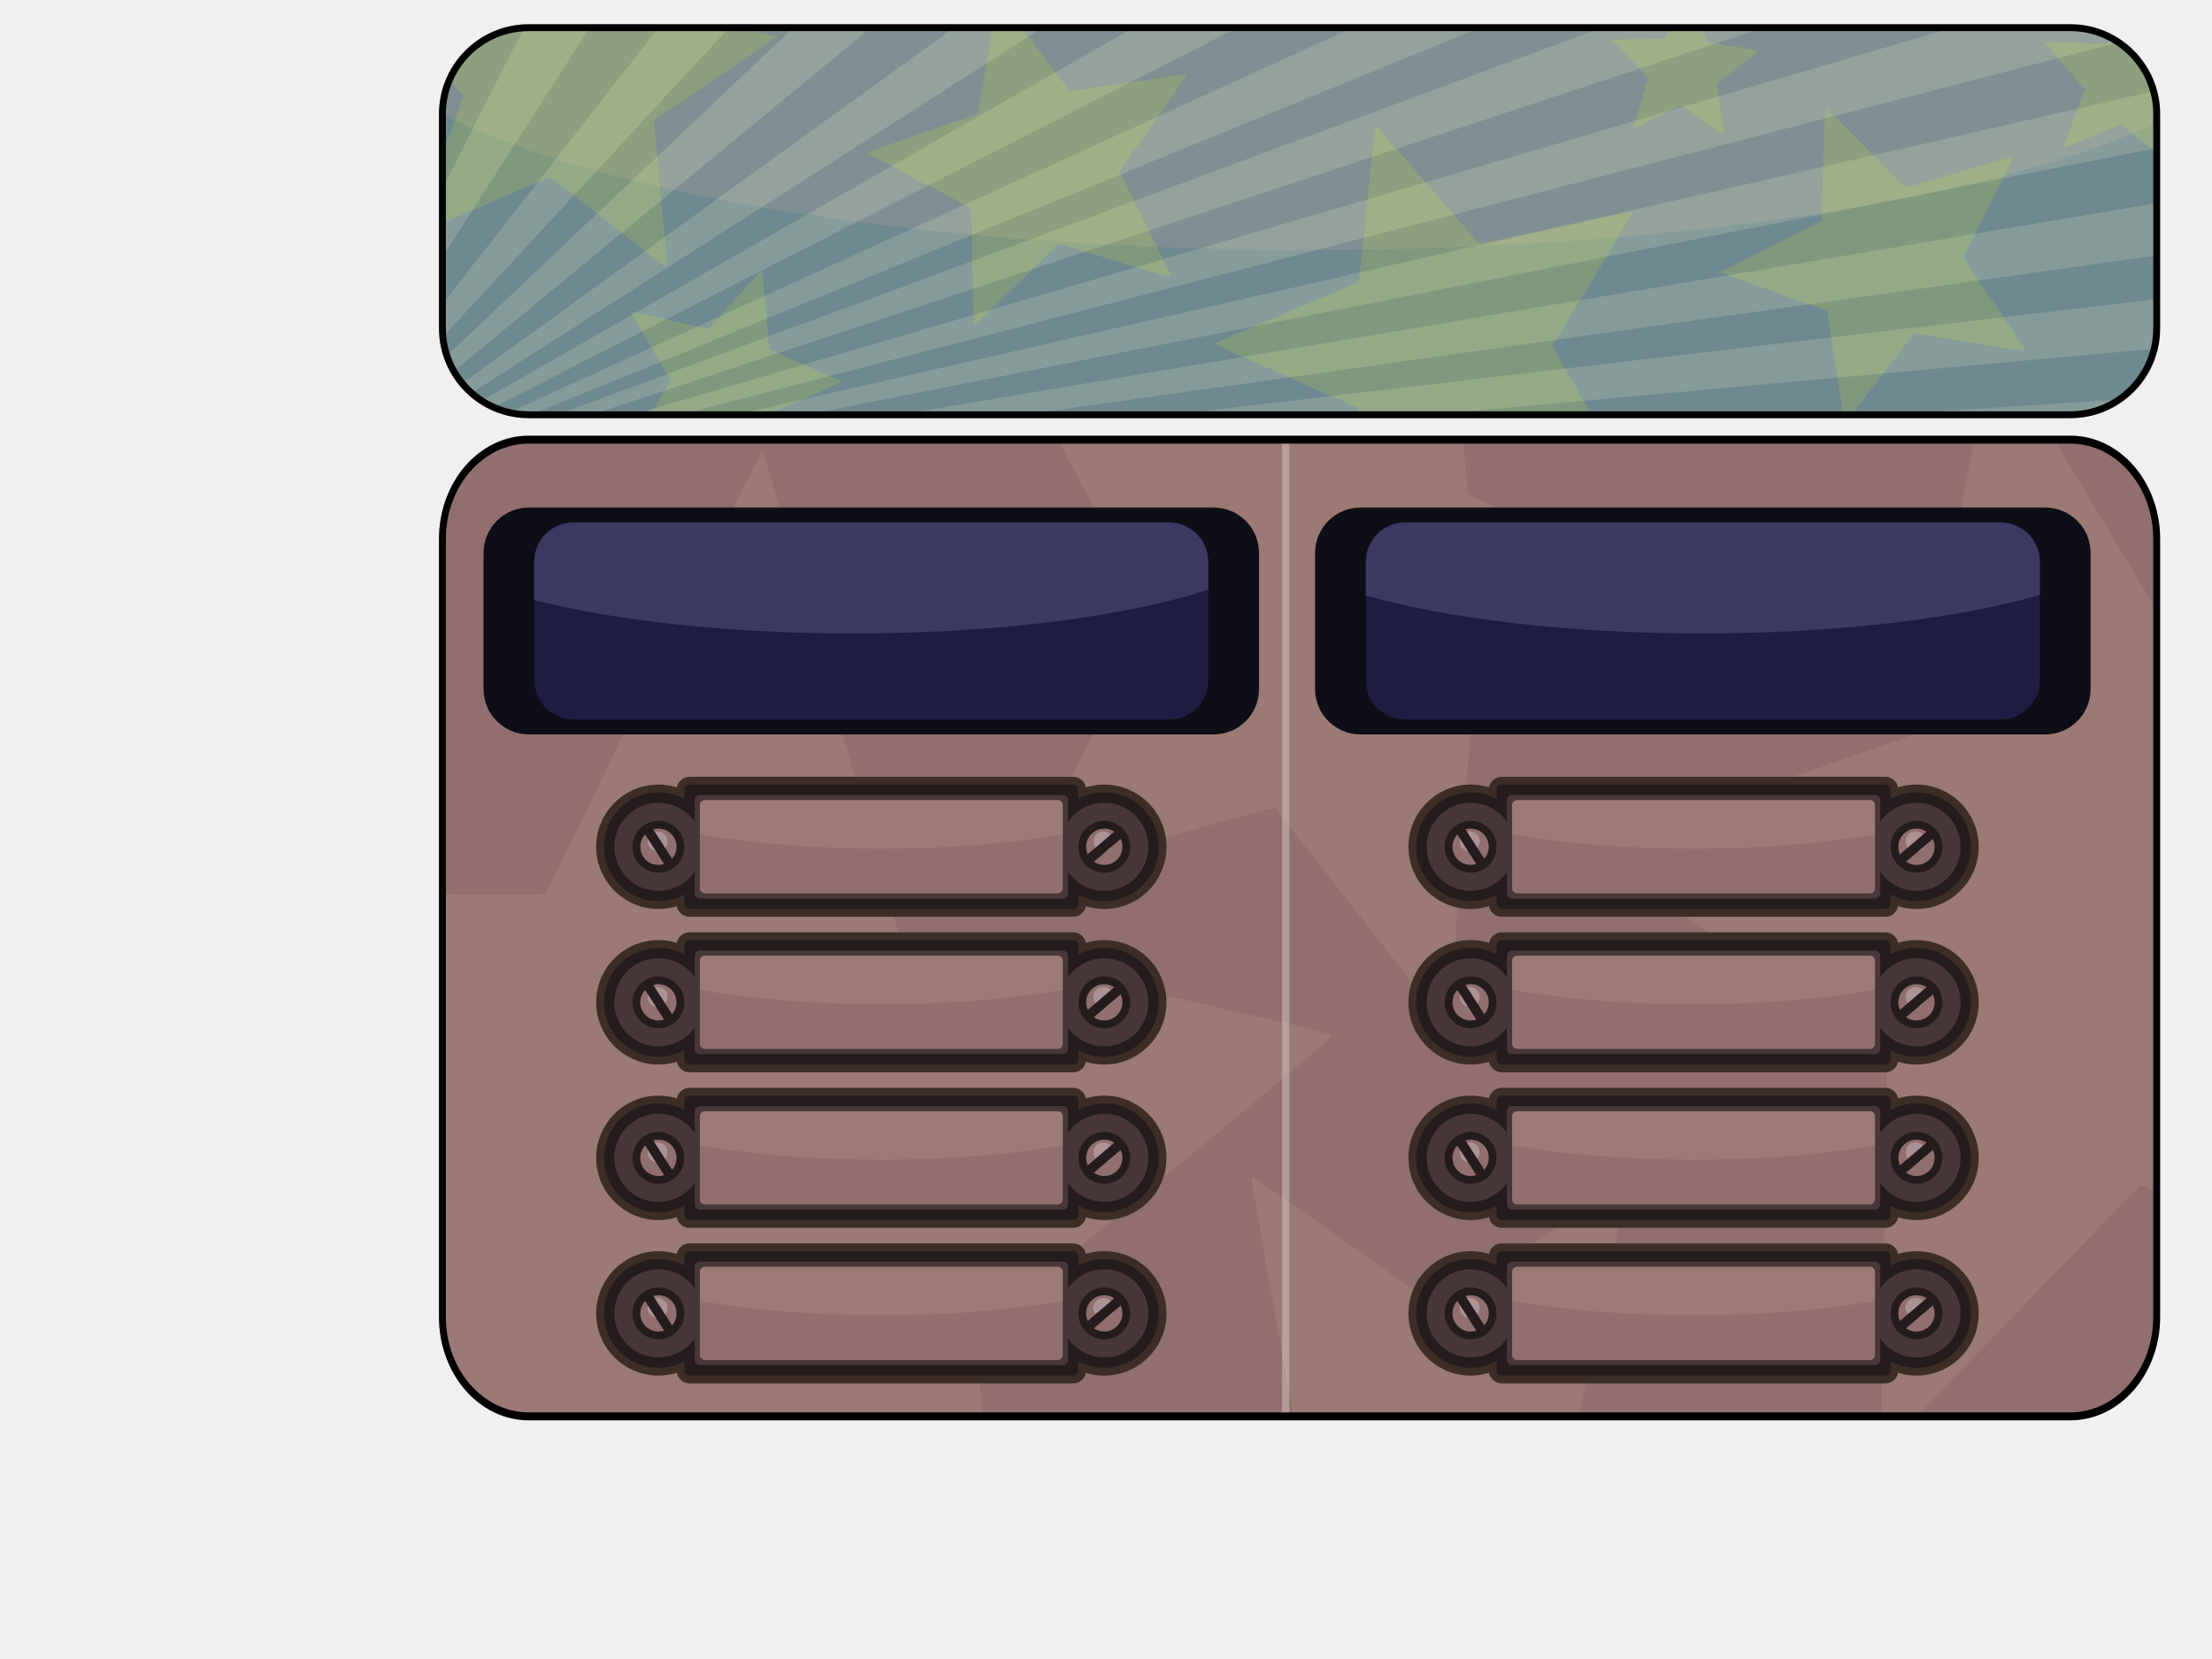
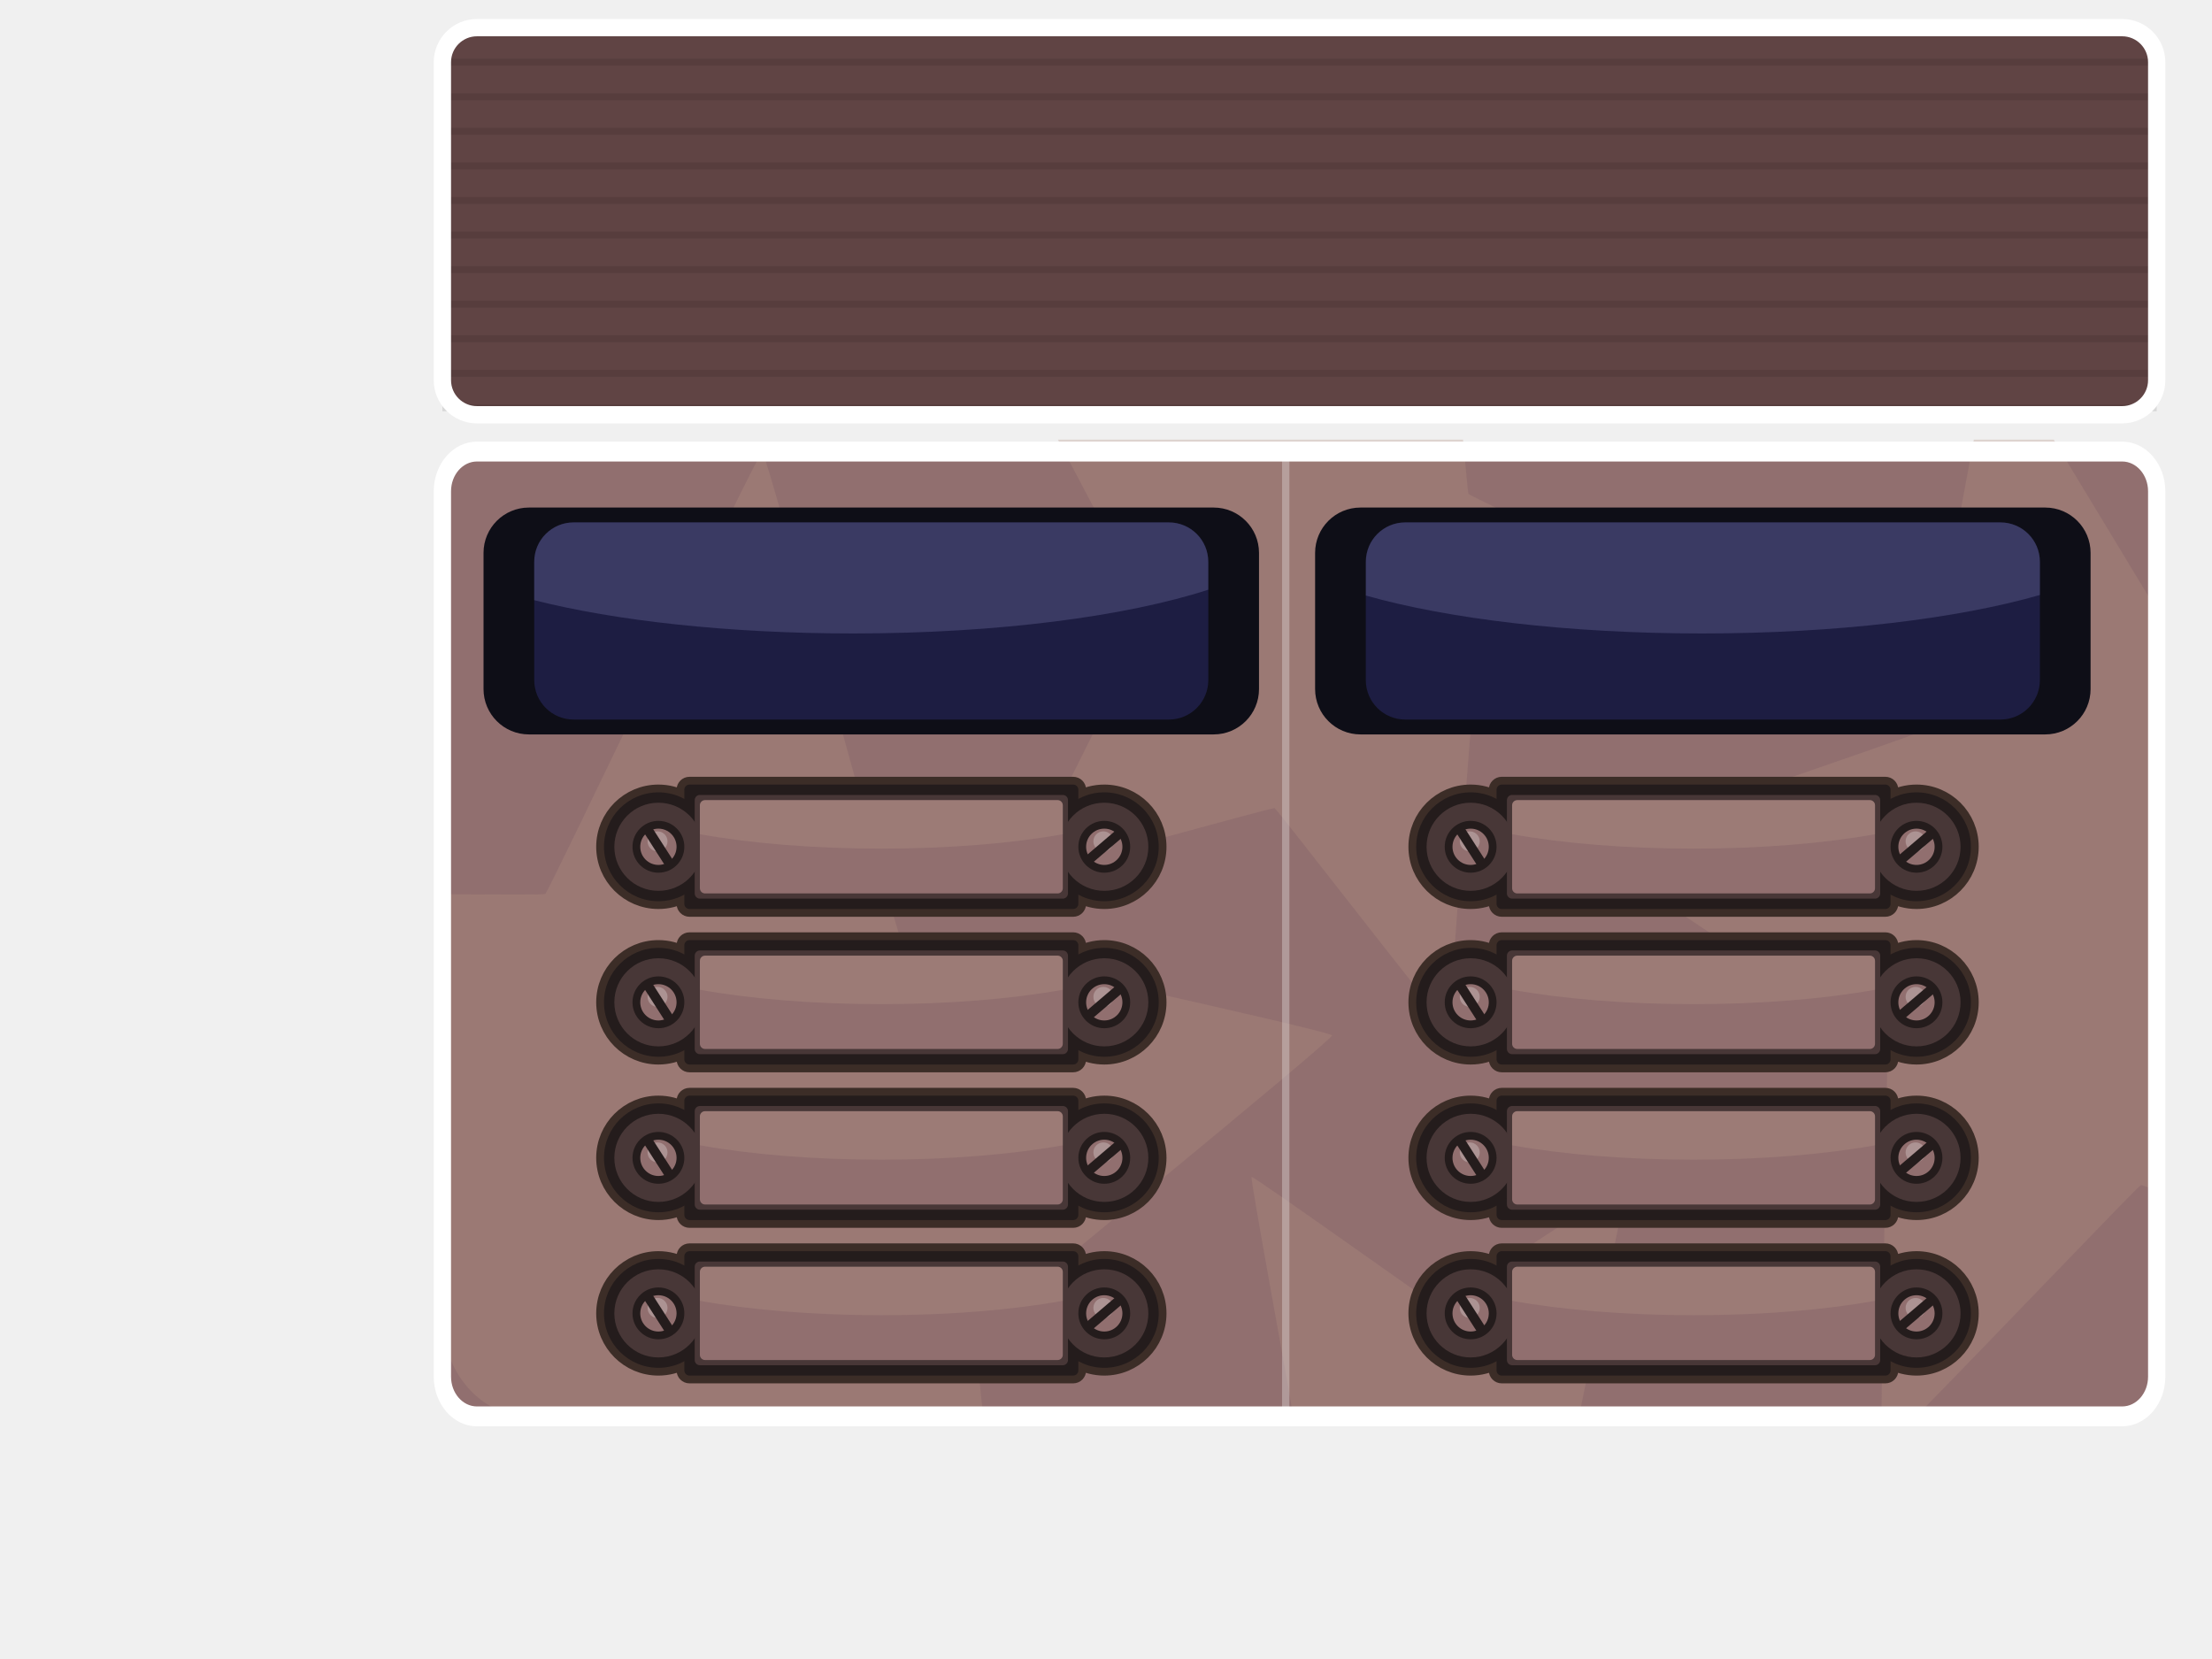
<svg xmlns="http://www.w3.org/2000/svg" xmlns:xlink="http://www.w3.org/1999/xlink" version="1.0" width="100%" height="100%" viewBox="0 0 640 480" id="groups">
  <defs id="defs2385">
    <style type="text/css">
    svg#groups .disable            { display:none; }
    svg#groups text                { font-size:16px;text-anchor:middle;fill:#241c1c;font-weight:bold; fill:white; cursor:move; dominant-baseline: middle; }
    svg#groups #board text         { font-size:20px; dominant-baseline: middle;  }
    svg#groups.big #board text     { font-size:30px;  }
    svg#groups.big text            { font-size:30px; }
    svg#groups #pieces .result     { fill:white; fill-opacity:0; cursor:move; }
    svg#groups #pieces .wrong .result { fill:red; fill-opacity:0.5;}
    svg#groups #pieces .good .result  { fill:#0F0; fill-opacity:0.5;}
+ 	svg#groups #pieces .shadow		{ fill:black; fill-opacity:0.5; display:none; }
+ 	svg#groups #pieces .drag .shadow	{ display:inline; }
 </style>
  </defs>
  <g class="disable">
    <g id="template">
      <g transform="scale(0.75,0.75)">
        <rect width="152" height="48" ry="2" x="-76" y="-24" id="r5531" style="fill:#241c1c;fill-opacity:1;fill-rule:nonzero;stroke:none;marker:none;visibility:visible;display:inline;overflow:visible;enable-background:accumulate" />
        <path d="M 107,0 A 21,21 0 1 1 65,2.57e-15 A 21,21 0 1 1 107,-5.14e-15 z" id="p6313" style="fill:#241c1c;fill-opacity:1;fill-rule:nonzero;stroke:none;marker:none;visibility:visible;display:inline;overflow:visible;enable-background:accumulate" />
        <path d="M 103,0 A 17,17 0 1 1 69,2.08e-15 A 17,17 0 1 1 103,-4.16e-15 z" id="p6317" style="fill:#483737;fill-opacity:1;fill-rule:nonzero;stroke:none;marker:none;visibility:visible;display:inline;overflow:visible;enable-background:accumulate" />
        <path d="M 96,0 A 10,10 0 1 1 76,1.22e-15 A 10,10 0 1 1 96,-2.44e-15 z" id="p6323" style="fill:#241c1c;fill-opacity:1;fill-rule:nonzero;stroke:none;marker:none;visibility:visible;display:inline;overflow:visible;enable-background:accumulate" />
        <path d="M 93,0 A 7,7 0 1 1 79,8.57e-16 A 7,7 0 1 1 93,-1.71e-15 z" id="p6321" style="fill:#916f6f;fill-opacity:1;fill-rule:nonzero;stroke:none;marker:none;visibility:visible;display:inline;overflow:visible;enable-background:accumulate" />
        <path d="M 93,0 A 7,7 0 1 1 79,8.57e-16 A 7,7 0 1 1 93,-1.71e-15 z" transform="matrix(0.55,0,0,0.55,38.35,-2.10)" id="p6327" style="fill:#ac9393;fill-opacity:1;fill-rule:nonzero;stroke:none;marker:none;visibility:visible;display:inline;overflow:visible;enable-background:accumulate" />
        <path d="M 80.27,4.78 L 91.78,-5.03" id="p6325" style="fill:none;fill-rule:evenodd;stroke:#241c1c;stroke-width:3.70;stroke-linecap:butt;stroke-linejoin:miter;stroke-miterlimit:4;stroke-dasharray:none;stroke-opacity:1" />
        <path d="M 107,0 A 21,21 0 1 1 65,2.57e-15 A 21,21 0 1 1 107,-5.14e-15 z" transform="translate(-172,0)" id="p6341" style="fill:#241c1c;fill-opacity:1;fill-rule:nonzero;stroke:none;marker:none;visibility:visible;display:inline;overflow:visible;enable-background:accumulate" />
        <path d="M 103,0 A 17,17 0 1 1 69,2.08e-15 A 17,17 0 1 1 103,-4.16e-15 z" transform="translate(-172,0)" id="p6343" style="fill:#483737;fill-opacity:1;fill-rule:nonzero;stroke:none;marker:none;visibility:visible;display:inline;overflow:visible;enable-background:accumulate" />
        <path d="M 96,0 A 10,10 0 1 1 76,1.22e-15 A 10,10 0 1 1 96,-2.44e-15 z" transform="translate(-172,0)" id="p6345" style="fill:#241c1c;fill-opacity:1;fill-rule:nonzero;stroke:none;marker:none;visibility:visible;display:inline;overflow:visible;enable-background:accumulate" />
        <path d="M 93,0 A 7,7 0 1 1 79,8.57e-16 A 7,7 0 1 1 93,-1.71e-15 z" transform="translate(-172,0)" id="p6347" style="fill:#916f6f;fill-opacity:1;fill-rule:nonzero;stroke:none;marker:none;visibility:visible;display:inline;overflow:visible;enable-background:accumulate" />
        <path d="M 93,0 A 7,7 0 1 1 79,8.57e-16 A 7,7 0 1 1 93,-1.71e-15 z" transform="matrix(0.55,0,0,0.55,-133.64,-2.10)" id="p6349" style="fill:#ac9393;fill-opacity:1;fill-rule:nonzero;stroke:none;marker:none;visibility:visible;display:inline;overflow:visible;enable-background:accumulate" />
        <path d="M -81.88,6.24 L -90.04,-6.49" id="p6351" style="fill:none;fill-rule:evenodd;stroke:#241c1c;stroke-width:3.70;stroke-linecap:butt;stroke-linejoin:miter;stroke-miterlimit:4;stroke-dasharray:none;stroke-opacity:1" />
        <rect width="144" height="40" ry="2" x="-72" y="-20" id="r6319" style="fill:#483737;fill-opacity:1;fill-rule:nonzero;stroke:none;marker:none;visibility:visible;display:inline;overflow:visible;enable-background:accumulate" />
        <rect width="140" height="36" ry="2" x="-70" y="-18" id="r6329" style="fill:#916f6f;fill-opacity:1;fill-rule:nonzero;stroke:none;marker:none;visibility:visible;display:inline;overflow:visible;enable-background:accumulate" />
        <path d="M -68,-18 C -69.10,-18 -70,-17.10 -70,-16 L -70,-4.84 C -50.59,-1.35 -26.33,0.71 0,0.71 C 26.33,0.71 50.59,-1.35 70,-4.84 L 70,-16 C 70,-17.10 69.10,-18 68,-18 L -68,-18 z" id="p7554" style="fill:#d0b59a;fill-opacity:0.18;fill-rule:nonzero;stroke:none;marker:none;visibility:visible;display:inline;overflow:visible;enable-background:accumulate" />
      </g>
    </g>
  </g>
  <g id="source">
-     <rect width="496" height="112" ry="25" x="128" y="8" id="r6852" style="opacity:1;fill:#6f8991;fill-opacity:1;fill-rule:nonzero;stroke:none;marker:none;visibility:visible;display:inline;overflow:visible;enable-background:accumulate" />
-     <path d="M 153,8 C 139.18,8 128.05,19.10 128,32.90 C 172.89,56.21 268.29,72.31 378.65,72.31 C 484.84,72.31 577.18,57.39 624,35.5 L 624,33 C 624,19.15 612.85,8 599,8 L 153,8 z" id="p6919" style="opacity:1;fill:#d0b59a;fill-opacity:0.18;fill-rule:nonzero;stroke:none;marker:none;visibility:visible;display:inline;overflow:visible;enable-background:accumulate" />
-     <path d="M 153,8 C 152.52,8 152.06,8.00 151.59,8.03 L 128,54.5 L 128,74.34 L 170.59,8 L 153,8 z M 190.53,8 L 128,88.03 L 128,95 C 128,95.85 128.04,96.69 128.12,97.53 L 210.96,8 L 190.53,8 z M 229.56,8 L 129.28,102.96 C 129.80,104.53 130.47,106.02 131.28,107.43 L 252,8 L 229.56,8 z M 276.06,8 L 133.71,110.96 C 134.53,111.94 135.45,112.87 136.40,113.71 L 301.59,8 L 276.06,8 z M 327.96,8 L 139.37,115.96 C 140.48,116.68 141.65,117.30 142.87,117.84 L 358,8 L 327.96,8 z M 391.40,8 L 147.28,119.34 C 149.11,119.77 151.02,120 153,120 L 153.62,120 L 428.28,8 L 391.40,8 z M 463.46,8 L 161.25,120 L 171.15,120 L 510.18,8 L 463.46,8 z M 565.12,8 L 183.06,120 L 196.78,120 L 613.03,12.28 C 609.03,9.57 604.20,8 599,8 L 565.12,8 z M 623.12,26.43 L 212.87,120 L 233.34,120 L 624,42.84 L 624,33 C 624,30.72 623.69,28.53 623.12,26.43 z M 624,58.78 L 260.28,120 L 296.12,120 L 624,73.90 L 624,58.78 z M 624,86.56 L 339.06,120 L 413.87,120 L 623.31,100.90 C 623.76,99.01 624,97.03 624,95 L 624,86.56 z M 613.21,115.59 L 545.84,120 L 599,120 C 604.29,120 609.18,118.37 613.21,115.59 z" id="p6856" style="fill:#e9edc0;fill-opacity:0.19;fill-rule:evenodd;stroke:none;" />
-     <path d="M 153,8 C 142.71,8 133.93,14.16 130.09,23 C 132.45,25.70 134.07,27.58 134.09,27.68 C 134.12,27.87 131.17,36.00 128,44.71 L 128,64.56 C 139.39,59.72 158.82,51.24 159.12,51.28 C 159.54,51.33 192.56,77.48 192.93,77.28 C 193.31,77.07 189.09,35.16 189.28,34.78 C 189.46,34.39 224.54,11.07 224.46,10.65 C 224.44,10.51 219.56,9.36 213.62,8 L 153,8 z M 287.25,8 C 285.54,17.85 283.11,32.69 282.96,32.87 C 282.74,33.13 250.96,43.91 250.93,44.25 C 250.91,44.58 280.75,59.92 280.93,60.21 C 281.11,60.50 281.52,94.05 281.84,94.18 C 282.15,94.31 305.98,70.67 306.31,70.59 C 306.64,70.51 338.68,80.47 338.90,80.21 C 339.12,79.95 323.97,49.99 324,49.65 C 324.02,49.31 343.42,21.91 343.25,21.62 C 343.07,21.33 309.90,26.47 309.59,26.34 C 309.39,26.26 301.59,15.88 295.59,8 L 287.25,8 z M 483.28,8 C 482.36,9.74 481.63,11.13 481.59,11.15 C 481.46,11.23 466.43,11.39 466.37,11.53 C 466.31,11.67 476.87,22.38 476.90,22.53 C 476.94,22.67 472.44,37.02 472.56,37.12 C 472.67,37.22 486.12,30.45 486.28,30.46 C 486.43,30.48 498.68,39.20 498.81,39.12 C 498.94,39.04 496.69,24.17 496.75,24.03 C 496.80,23.89 508.87,14.92 508.84,14.78 C 508.80,14.63 493.95,12.19 493.84,12.09 C 493.80,12.06 493.16,10.20 492.40,8 L 483.28,8 z M 610.78,10.93 C 610.22,11.83 609.65,12.76 609.62,12.78 C 609.46,12.86 591.64,11.90 591.56,12.06 C 591.48,12.22 603.18,25.69 603.21,25.87 C 603.25,26.05 596.83,42.71 596.96,42.84 C 597.09,42.96 613.53,35.97 613.71,36 C 613.83,36.01 619.83,40.86 624,44.18 L 624,33 C 624,23.41 618.65,15.13 610.78,10.93 z M 528.21,31.34 C 527.91,31.46 527.11,63.56 526.93,63.84 C 526.76,64.11 498.01,78.42 498.03,78.75 C 498.05,79.07 528.35,89.78 528.56,90.03 C 528.73,90.24 532.15,113.06 533.37,120 L 535.59,120 C 540.36,114.04 553.68,96.66 553.93,96.56 C 554.24,96.44 585.91,101.77 586.09,101.5 C 586.26,101.22 568.05,74.76 568.03,74.43 C 568.01,74.11 582.86,45.62 582.65,45.37 C 582.44,45.12 551.65,54.30 551.34,54.21 C 551.02,54.13 528.52,31.22 528.21,31.34 z M 398.09,36.5 C 397.66,36.63 393.39,81.16 393.12,81.53 C 392.85,81.89 351.53,98.98 351.53,99.43 C 351.52,99.89 392.54,117.69 392.81,118.06 C 392.84,118.10 392.94,118.84 393.06,120 L 460.56,120 C 454.91,110.26 449.21,100.50 449.21,100.28 C 449.22,99.82 472.60,61.71 472.34,61.34 C 472.08,60.97 428.39,70.67 427.96,70.53 C 427.53,70.38 398.52,36.36 398.09,36.5 z M 220.46,78.15 C 220.25,78.08 205.21,95.14 205,95.21 C 204.78,95.28 182.66,90.03 182.53,90.21 C 182.39,90.40 194.00,109.95 194,110.18 C 193.99,110.30 191.07,115.13 188.15,120 L 222.5,120 C 222.50,119.97 222.52,119.66 222.53,119.65 C 222.66,119.47 243.65,110.73 243.65,110.5 C 243.65,110.26 222.75,101.24 222.62,101.06 C 222.49,100.87 220.68,78.22 220.46,78.15 z" id="p7586" style="opacity:1;fill:#e8ff09;fill-opacity:0.14;fill-rule:nonzero;stroke:none;marker:none;visibility:visible;display:inline;overflow:visible;enable-background:accumulate" />
-     <rect width="496" height="112" ry="25" x="128" y="8" id="r6852" style="fill:none;stroke:black;stroke-width:2" />
+     <rect width="496" height="112" ry="10" x="128" y="8" id="r6852" style="fill:#604444;stroke:none;marker:none;visibility:visible;display:inline;overflow:visible;enable-background:accumulate" />
+     <g style="opacity:0.1">
+       <line x1="128" y1="18" x2="624" y2="18" style="fill:none;stroke:black;stroke-width:2" />
+       <line x1="128" y1="28" x2="624" y2="28" style="fill:none;stroke:black;stroke-width:2" />
+       <line x1="128" y1="38" x2="624" y2="38" style="fill:none;stroke:black;stroke-width:2" />
+       <line x1="128" y1="48" x2="624" y2="48" style="fill:none;stroke:black;stroke-width:2" />
+       <line x1="128" y1="58" x2="624" y2="58" style="fill:none;stroke:black;stroke-width:2" />
+       <line x1="128" y1="68" x2="624" y2="68" style="fill:none;stroke:black;stroke-width:2" />
+       <line x1="128" y1="78" x2="624" y2="78" style="fill:none;stroke:black;stroke-width:2" />
+       <line x1="128" y1="88" x2="624" y2="88" style="fill:none;stroke:black;stroke-width:2" />
+       <line x1="128" y1="98" x2="624" y2="98" style="fill:none;stroke:black;stroke-width:2" />
+       <line x1="128" y1="108" x2="624" y2="108" style="fill:none;stroke:black;stroke-width:2" />
+       <line x1="128" y1="118" x2="624" y2="118" style="fill:none;stroke:black;stroke-width:2" />
+     </g>
+     <rect width="496" height="112" ry="10" x="128" y="8" id="r6852" style="fill:none;stroke:white;stroke-width:5" />
  </g>
  <g id="board">
    <g id="bg" transform="translate(0,-20)">
      <g transform="scale(1,1.15)">
-         <rect width="496" height="245.74" ry="25" x="128" y="128" id="r6854" style="opacity:1;fill:#916f6f;fill-opacity:1;fill-rule:nonzero;stroke:none;marker:none;visibility:visible;display:inline;overflow:visible;enable-background:accumulate" />
-         <path d="M 306.09,128 C 317.33,146.62 332.99,172.18 333,172.65 C 333.00,173.39 295.90,236.65 296.34,237.25 C 296.78,237.84 368.07,220.49 368.78,220.71 C 369.49,220.94 418.17,275.79 418.87,275.56 C 419.57,275.32 425.10,202.16 425.53,201.56 C 425.96,200.95 493.16,171.58 493.15,170.84 C 493.14,170.10 425.31,142.25 424.87,141.65 C 424.75,141.49 424.14,135.80 423.31,128 L 306.09,128 z M 571.09,128 C 564.86,156.82 555.70,201.09 555.25,201.59 C 554.57,202.33 459.61,230.19 459.5,231.18 C 459.38,232.18 545.47,281.00 545.96,281.87 C 546.37,282.60 544.50,350.42 544.37,373.75 L 554.40,373.75 C 574.40,356.09 618.70,315.68 619.46,315.53 C 619.59,315.50 621.27,316.05 624,316.96 L 624,170.84 C 615.66,158.88 604.02,142.05 594.21,128 L 571.09,128 z M 220.56,131.12 C 219.29,130.99 158.85,241.66 157.75,242.31 C 157.41,242.50 144.37,242.45 128,242.37 L 128,348.75 C 128,362.6 139.15,373.74 153,373.75 L 284.46,373.75 C 283.09,362.26 282.06,353.41 282.18,353.12 C 282.70,351.95 385.64,279.15 385.37,277.90 C 385.10,276.65 261.17,253.34 260.21,252.5 C 259.26,251.65 221.83,131.25 220.56,131.12 z M 362.12,313.5 C 361.65,313.83 372.62,365.25 374.18,373.75 L 456.84,373.75 C 459.48,362.21 471.00,315.58 470.56,315.25 C 470.06,314.87 416.47,345.94 415.84,345.93 C 415.21,345.92 362.63,313.13 362.12,313.5 z" id="p7987" style="opacity:1;fill:#b39382;fill-opacity:0.29;fill-rule:nonzero;stroke:none;marker:none;visibility:visible;display:inline;overflow:visible;enable-background:accumulate" />
-         <path d="M 372,128 L 372,373.74" id="r7584" style="stroke:#e0d7d7;stroke-width:2.12;stroke-linecap:butt;stroke-opacity:0.40;" />
-         <rect width="496" height="245.74" ry="25" x="128" y="128" id="r6854" style="fill:none;stroke:black;stroke-width:2" />
+         <rect width="496" height="242.74" ry="10" x="128" y="131" id="r6854" style="fill:#916f6f;stroke:none;marker:none;visibility:visible;display:inline;overflow:visible;enable-background:accumulate" />
+         <path d="M 306.09,128 C 317.33,146.62 332.99,172.18 333,172.65 C 333.00,173.39 295.90,236.65 296.34,237.25 C 296.78,237.84 368.07,220.49 368.78,220.71 C 369.49,220.94 418.17,275.79 418.87,275.56 C 419.57,275.32 425.10,202.16 425.53,201.56 C 425.96,200.95 493.16,171.58 493.15,170.84 C 493.14,170.10 425.31,142.25 424.87,141.65 C 424.75,141.49 424.14,135.80 423.31,128 L 306.09,128 z M 571.09,128 C 564.86,156.82 555.70,201.09 555.25,201.59 C 554.57,202.33 459.61,230.19 459.5,231.18 C 459.38,232.18 545.47,281.00 545.96,281.87 C 546.37,282.60 544.50,350.42 544.37,373.75 L 554.40,373.75 C 574.40,356.09 618.70,315.68 619.46,315.53 C 619.59,315.50 621.27,316.05 624,316.96 L 624,170.84 C 615.66,158.88 604.02,142.05 594.21,128 L 571.09,128 z M 220.56,131.12 C 219.29,130.99 158.85,241.66 157.75,242.31 C 157.41,242.50 144.37,242.45 128,242.37 L 128,348.75 C 128,362.6 139.15,373.74 153,373.75 L 284.46,373.75 C 283.09,362.26 282.06,353.41 282.18,353.12 C 282.70,351.95 385.64,279.15 385.37,277.90 C 385.10,276.65 261.17,253.34 260.21,252.5 C 259.26,251.65 221.83,131.25 220.56,131.12 z M 362.12,313.5 C 361.65,313.83 372.62,365.25 374.18,373.75 L 456.84,373.75 C 459.48,362.21 471.00,315.58 470.56,315.25 C 470.06,314.87 416.47,345.94 415.84,345.93 C 415.21,345.92 362.63,313.13 362.12,313.5 z" id="p7987" style="fill:#b39382;fill-opacity:0.29;fill-rule:nonzero;stroke:none;marker:none;visibility:visible;display:inline;overflow:visible;enable-background:accumulate" />
+         <path d="M 372,131 L 372,373.74" id="r7584" style="stroke:#e0d7d7;stroke-width:2.12;stroke-linecap:butt;stroke-opacity:0.40;" />
+         <rect width="496" height="242.74" ry="10" x="128" y="131" id="r6854" style="fill:none;stroke:white;stroke-width:5;" />
      </g>
    </g>
    <g id="screens">
      <rect width="224.37" height="65.64" ry="13.12" x="380.50" y="146.85" id="r7973" style="opacity:1;fill:#0e0e17;fill-opacity:1;fill-rule:nonzero;stroke:none;marker:none;visibility:visible;display:inline;overflow:visible;enable-background:accumulate" />
      <rect width="195.03" height="57.05" ry="11.41" x="395.17" y="151.14" id="r7975" style="opacity:1;fill:#1d1d42;fill-opacity:1;fill-rule:nonzero;stroke:#1c1c24;stroke-width:0;stroke-linecap:butt;stroke-linejoin:round;marker:none;stroke-miterlimit:4;stroke-dasharray:none;stroke-dashoffset:0;stroke-opacity:1;visibility:visible;display:inline;overflow:visible;enable-background:accumulate" />
      <rect width="224.37" height="65.64" ry="13.12" x="139.90" y="146.85" id="r7971" style="opacity:1;fill:#0e0e17;fill-opacity:1;fill-rule:nonzero;stroke:none;marker:none;visibility:visible;display:inline;overflow:visible;enable-background:accumulate" />
      <rect width="195.03" height="57.05" ry="11.41" x="154.57" y="151.14" id="r7643" style="opacity:1;fill:#1d1d42;fill-opacity:1;fill-rule:nonzero;stroke:#1c1c24;stroke-width:0;stroke-linecap:butt;stroke-linejoin:round;marker:none;stroke-miterlimit:4;stroke-dasharray:none;stroke-dashoffset:0;stroke-opacity:1;visibility:visible;display:inline;overflow:visible;enable-background:accumulate" />
      <path d="M 165.96,151.15 C 159.64,151.15 154.56,156.24 154.56,162.56 L 154.56,173.65 C 178.07,179.61 210.73,183.28 246.84,183.28 C 288.68,183.28 325.88,178.32 349.59,170.62 L 349.59,162.56 C 349.59,156.24 344.50,151.15 338.18,151.15 L 165.96,151.15 z" id="p7977" style="opacity:1;fill:#8282b3;fill-opacity:0.29;fill-rule:nonzero;stroke:none;marker:none;visibility:visible;display:inline;overflow:visible;enable-background:accumulate" />
      <path d="M 406.59,151.15 C 400.27,151.15 395.18,156.24 395.18,162.56 L 395.18,172.31 C 418.95,179.04 453.71,183.28 492.43,183.28 C 531.46,183.28 566.44,178.98 590.21,172.15 L 590.21,162.56 C 590.21,156.24 585.10,151.15 578.78,151.15 L 406.59,151.15 z" id="p7979" style="opacity:1;fill:#8282b3;fill-opacity:0.29;fill-rule:nonzero;stroke:none;marker:none;visibility:visible;display:inline;overflow:visible;enable-background:accumulate" />
    </g>
    <text x="247.94" y="181" id="text1" />
    <text x="498.81" y="181" id="text2" />
    <g transform="translate(255,245)">
      <g transform="scale(0.75,0.75)">
        <path d="M -74 -24 C -75.108 -24 -76 -23.108 -76 -22 L -76 -18.46 C -78.97 -20.08 -82.37 -21 -86 -21 C -97.6 -21 -107 -11.6 -107 0 C -107 11.6 -97.6 21 -86 21 C -82.37 21 -78.97 20.08 -76 18.46 L -76 22 C -76 23.108 -75.108 24 -74 24 L 74 24 C 75.108 24 76 23.108 76 22 L 76 18.46 C 78.97 20.08 82.371 21 86 21 C 97.6 21 107 11.6 107 0 C 107 -11.6 97.6 -21 86 -21 C 82.371 -21 78.97 -20.08 76 -18.46 L 76 -22 C 76 -23.108 75.108 -24 74 -24 L -74 -24 z " id="p8168" style="opacity:1;fill:#241c1c;fill-opacity:0.75;stroke:#3c2d27;stroke-width:6;" />
      </g>
    </g>
    <g transform="translate(255,290)">
      <g transform="scale(0.75,0.75)">
        <path d="M -74 -24 C -75.108 -24 -76 -23.108 -76 -22 L -76 -18.46 C -78.97 -20.08 -82.37 -21 -86 -21 C -97.6 -21 -107 -11.6 -107 0 C -107 11.6 -97.6 21 -86 21 C -82.37 21 -78.97 20.08 -76 18.46 L -76 22 C -76 23.108 -75.108 24 -74 24 L 74 24 C 75.108 24 76 23.108 76 22 L 76 18.46 C 78.97 20.08 82.371 21 86 21 C 97.6 21 107 11.6 107 0 C 107 -11.6 97.6 -21 86 -21 C 82.371 -21 78.97 -20.08 76 -18.46 L 76 -22 C 76 -23.108 75.108 -24 74 -24 L -74 -24 z " id="p8168" style="opacity:1;fill:#241c1c;fill-opacity:0.75;stroke:#3c2d27;stroke-width:6;" />
      </g>
    </g>
    <g transform="translate(255,335)">
      <g transform="scale(0.75,0.75)">
        <path d="M -74 -24 C -75.108 -24 -76 -23.108 -76 -22 L -76 -18.46 C -78.97 -20.08 -82.37 -21 -86 -21 C -97.6 -21 -107 -11.6 -107 0 C -107 11.6 -97.6 21 -86 21 C -82.37 21 -78.97 20.08 -76 18.46 L -76 22 C -76 23.108 -75.108 24 -74 24 L 74 24 C 75.108 24 76 23.108 76 22 L 76 18.46 C 78.97 20.08 82.371 21 86 21 C 97.6 21 107 11.6 107 0 C 107 -11.6 97.6 -21 86 -21 C 82.371 -21 78.97 -20.08 76 -18.46 L 76 -22 C 76 -23.108 75.108 -24 74 -24 L -74 -24 z " id="p8168" style="opacity:1;fill:#241c1c;fill-opacity:0.75;stroke:#3c2d27;stroke-width:6;" />
      </g>
    </g>
    <g transform="translate(255,380)">
      <g transform="scale(0.75,0.75)">
        <path d="M -74 -24 C -75.108 -24 -76 -23.108 -76 -22 L -76 -18.46 C -78.97 -20.08 -82.37 -21 -86 -21 C -97.6 -21 -107 -11.6 -107 0 C -107 11.6 -97.6 21 -86 21 C -82.37 21 -78.97 20.08 -76 18.46 L -76 22 C -76 23.108 -75.108 24 -74 24 L 74 24 C 75.108 24 76 23.108 76 22 L 76 18.46 C 78.97 20.08 82.371 21 86 21 C 97.6 21 107 11.6 107 0 C 107 -11.6 97.6 -21 86 -21 C 82.371 -21 78.97 -20.08 76 -18.46 L 76 -22 C 76 -23.108 75.108 -24 74 -24 L -74 -24 z " id="p8168" style="opacity:1;fill:#241c1c;fill-opacity:0.75;stroke:#3c2d27;stroke-width:6;" />
      </g>
    </g>
    <g transform="translate(490,245)">
      <g transform="scale(0.75,0.75)">
        <path d="M -74 -24 C -75.108 -24 -76 -23.108 -76 -22 L -76 -18.46 C -78.97 -20.08 -82.37 -21 -86 -21 C -97.6 -21 -107 -11.6 -107 0 C -107 11.6 -97.6 21 -86 21 C -82.37 21 -78.97 20.08 -76 18.46 L -76 22 C -76 23.108 -75.108 24 -74 24 L 74 24 C 75.108 24 76 23.108 76 22 L 76 18.46 C 78.97 20.08 82.371 21 86 21 C 97.6 21 107 11.6 107 0 C 107 -11.6 97.6 -21 86 -21 C 82.371 -21 78.97 -20.08 76 -18.46 L 76 -22 C 76 -23.108 75.108 -24 74 -24 L -74 -24 z " id="p8168" style="opacity:1;fill:#241c1c;fill-opacity:0.75;stroke:#3c2d27;stroke-width:6;" />
      </g>
    </g>
    <g transform="translate(490,290)">
      <g transform="scale(0.75,0.75)">
        <path d="M -74 -24 C -75.108 -24 -76 -23.108 -76 -22 L -76 -18.46 C -78.97 -20.08 -82.37 -21 -86 -21 C -97.6 -21 -107 -11.6 -107 0 C -107 11.6 -97.6 21 -86 21 C -82.37 21 -78.97 20.08 -76 18.46 L -76 22 C -76 23.108 -75.108 24 -74 24 L 74 24 C 75.108 24 76 23.108 76 22 L 76 18.46 C 78.97 20.08 82.371 21 86 21 C 97.6 21 107 11.6 107 0 C 107 -11.6 97.6 -21 86 -21 C 82.371 -21 78.97 -20.08 76 -18.46 L 76 -22 C 76 -23.108 75.108 -24 74 -24 L -74 -24 z " id="p8168" style="opacity:1;fill:#241c1c;fill-opacity:0.75;stroke:#3c2d27;stroke-width:6;" />
      </g>
    </g>
    <g transform="translate(490,335)">
      <g transform="scale(0.75,0.75)">
        <path d="M -74 -24 C -75.108 -24 -76 -23.108 -76 -22 L -76 -18.46 C -78.97 -20.08 -82.37 -21 -86 -21 C -97.6 -21 -107 -11.6 -107 0 C -107 11.6 -97.6 21 -86 21 C -82.37 21 -78.97 20.08 -76 18.46 L -76 22 C -76 23.108 -75.108 24 -74 24 L 74 24 C 75.108 24 76 23.108 76 22 L 76 18.46 C 78.97 20.08 82.371 21 86 21 C 97.6 21 107 11.6 107 0 C 107 -11.6 97.6 -21 86 -21 C 82.371 -21 78.97 -20.08 76 -18.46 L 76 -22 C 76 -23.108 75.108 -24 74 -24 L -74 -24 z " id="p8168" style="opacity:1;fill:#241c1c;fill-opacity:0.75;stroke:#3c2d27;stroke-width:6;" />
      </g>
    </g>
    <g transform="translate(490,380)">
      <g transform="scale(0.75,0.75)">
        <path d="M -74 -24 C -75.108 -24 -76 -23.108 -76 -22 L -76 -18.46 C -78.97 -20.08 -82.37 -21 -86 -21 C -97.6 -21 -107 -11.6 -107 0 C -107 11.6 -97.6 21 -86 21 C -82.37 21 -78.97 20.08 -76 18.46 L -76 22 C -76 23.108 -75.108 24 -74 24 L 74 24 C 75.108 24 76 23.108 76 22 L 76 18.46 C 78.97 20.08 82.371 21 86 21 C 97.6 21 107 11.6 107 0 C 107 -11.6 97.6 -21 86 -21 C 82.371 -21 78.97 -20.08 76 -18.46 L 76 -22 C 76 -23.108 75.108 -24 74 -24 L -74 -24 z " id="p8168" style="opacity:1;fill:#241c1c;fill-opacity:0.75;stroke:#3c2d27;stroke-width:6;" />
      </g>
    </g>
  </g>
  <g id="pieces">
    <g transform="translate(255,245)" id="a">
      <g class="scale">
        <g class="rot">
+           <g transform="translate(5,10)">
+             <path transform="scale(0.75,0.75)" d="M -74 -24 C -75.108 -24 -76 -23.108 -76 -22 L -76 -18.46 C -78.97 -20.08 -82.37 -21 -86 -21 C -97.6 -21 -107 -11.6 -107 0 C -107 11.6 -97.6 21 -86 21 C -82.37 21 -78.97 20.08 -76 18.46 L -76 22 C -76 23.108 -75.108 24 -74 24 L 74 24 C 75.108 24 76 23.108 76 22 L 76 18.46 C 78.97 20.08 82.371 21 86 21 C 97.6 21 107 11.6 107 0 C 107 -11.6 97.6 -21 86 -21 C 82.371 -21 78.97 -20.08 76 -18.46 L 76 -22 C 76 -23.108 75.108 -24 74 -24 L -74 -24 z " class="shadow" />
+           </g>
          <use x="0" y="0" xlink:href="#template" />
          <text y="2" />
          <rect width="106" height="36" ry="2" x="-53" y="-18" class="result" />
        </g>
      </g>
    </g>
    <g transform="translate(255,290)" id="b">
      <g class="scale">
        <g class="rot">
+           <g transform="translate(5,10)">
+             <path transform="scale(0.75,0.75)" d="M -74 -24 C -75.108 -24 -76 -23.108 -76 -22 L -76 -18.46 C -78.97 -20.08 -82.37 -21 -86 -21 C -97.6 -21 -107 -11.6 -107 0 C -107 11.6 -97.6 21 -86 21 C -82.37 21 -78.97 20.08 -76 18.46 L -76 22 C -76 23.108 -75.108 24 -74 24 L 74 24 C 75.108 24 76 23.108 76 22 L 76 18.46 C 78.97 20.08 82.371 21 86 21 C 97.6 21 107 11.6 107 0 C 107 -11.6 97.6 -21 86 -21 C 82.371 -21 78.97 -20.08 76 -18.46 L 76 -22 C 76 -23.108 75.108 -24 74 -24 L -74 -24 z " class="shadow" />
+           </g>
          <use x="0" y="0" xlink:href="#template" />
          <text y="2" />
          <rect width="106" height="36" ry="2" x="-53" y="-18" class="result" />
        </g>
      </g>
    </g>
    <g transform="translate(255,335)" id="c">
      <g class="scale">
        <g class="rot">
+           <g transform="translate(5,10)">
+             <path transform="scale(0.75,0.75)" d="M -74 -24 C -75.108 -24 -76 -23.108 -76 -22 L -76 -18.46 C -78.97 -20.08 -82.37 -21 -86 -21 C -97.6 -21 -107 -11.6 -107 0 C -107 11.6 -97.6 21 -86 21 C -82.37 21 -78.97 20.08 -76 18.46 L -76 22 C -76 23.108 -75.108 24 -74 24 L 74 24 C 75.108 24 76 23.108 76 22 L 76 18.46 C 78.97 20.08 82.371 21 86 21 C 97.6 21 107 11.6 107 0 C 107 -11.6 97.6 -21 86 -21 C 82.371 -21 78.97 -20.08 76 -18.46 L 76 -22 C 76 -23.108 75.108 -24 74 -24 L -74 -24 z " class="shadow" />
+           </g>
          <use x="0" y="0" xlink:href="#template" />
          <text y="2" />
          <rect width="106" height="36" ry="2" x="-53" y="-18" class="result" />
        </g>
      </g>
    </g>
    <g transform="translate(255,380)" id="d">
      <g class="scale">
        <g class="rot">
+           <g transform="translate(5,10)">
+             <path transform="scale(0.75,0.75)" d="M -74 -24 C -75.108 -24 -76 -23.108 -76 -22 L -76 -18.46 C -78.97 -20.08 -82.37 -21 -86 -21 C -97.6 -21 -107 -11.6 -107 0 C -107 11.6 -97.6 21 -86 21 C -82.37 21 -78.97 20.08 -76 18.46 L -76 22 C -76 23.108 -75.108 24 -74 24 L 74 24 C 75.108 24 76 23.108 76 22 L 76 18.46 C 78.97 20.08 82.371 21 86 21 C 97.6 21 107 11.6 107 0 C 107 -11.6 97.6 -21 86 -21 C 82.371 -21 78.97 -20.08 76 -18.46 L 76 -22 C 76 -23.108 75.108 -24 74 -24 L -74 -24 z " class="shadow" />
+           </g>
          <use x="0" y="0" xlink:href="#template" />
          <text y="2" />
          <rect width="106" height="36" ry="2" x="-53" y="-18" class="result" />
        </g>
      </g>
    </g>
    <g transform="translate(490,245)" id="e">
      <g class="scale">
        <g class="rot">
+           <g transform="translate(5,10)">
+             <path transform="scale(0.75,0.75)" d="M -74 -24 C -75.108 -24 -76 -23.108 -76 -22 L -76 -18.46 C -78.97 -20.08 -82.37 -21 -86 -21 C -97.6 -21 -107 -11.6 -107 0 C -107 11.6 -97.6 21 -86 21 C -82.37 21 -78.97 20.08 -76 18.46 L -76 22 C -76 23.108 -75.108 24 -74 24 L 74 24 C 75.108 24 76 23.108 76 22 L 76 18.46 C 78.97 20.08 82.371 21 86 21 C 97.6 21 107 11.6 107 0 C 107 -11.6 97.6 -21 86 -21 C 82.371 -21 78.97 -20.08 76 -18.46 L 76 -22 C 76 -23.108 75.108 -24 74 -24 L -74 -24 z " class="shadow" />
+           </g>
          <use x="0" y="0" xlink:href="#template" />
          <text y="2" />
          <rect width="106" height="36" ry="2" x="-53" y="-18" class="result" />
        </g>
      </g>
    </g>
    <g transform="translate(490,290)" id="f">
      <g class="scale">
        <g class="rot">
+           <g transform="translate(5,10)">
+             <path transform="scale(0.75,0.75)" d="M -74 -24 C -75.108 -24 -76 -23.108 -76 -22 L -76 -18.46 C -78.97 -20.08 -82.37 -21 -86 -21 C -97.6 -21 -107 -11.6 -107 0 C -107 11.6 -97.6 21 -86 21 C -82.37 21 -78.97 20.08 -76 18.46 L -76 22 C -76 23.108 -75.108 24 -74 24 L 74 24 C 75.108 24 76 23.108 76 22 L 76 18.46 C 78.97 20.08 82.371 21 86 21 C 97.6 21 107 11.6 107 0 C 107 -11.6 97.6 -21 86 -21 C 82.371 -21 78.97 -20.08 76 -18.46 L 76 -22 C 76 -23.108 75.108 -24 74 -24 L -74 -24 z " class="shadow" />
+           </g>
          <use x="0" y="0" xlink:href="#template" />
          <text y="2" />
          <rect width="106" height="36" ry="2" x="-53" y="-18" class="result" />
        </g>
      </g>
    </g>
    <g transform="translate(490,335)" id="g">
      <g class="scale">
        <g class="rot">
+           <g transform="translate(5,10)">
+             <path transform="scale(0.75,0.75)" d="M -74 -24 C -75.108 -24 -76 -23.108 -76 -22 L -76 -18.46 C -78.97 -20.08 -82.37 -21 -86 -21 C -97.6 -21 -107 -11.6 -107 0 C -107 11.6 -97.6 21 -86 21 C -82.37 21 -78.97 20.08 -76 18.46 L -76 22 C -76 23.108 -75.108 24 -74 24 L 74 24 C 75.108 24 76 23.108 76 22 L 76 18.46 C 78.97 20.08 82.371 21 86 21 C 97.6 21 107 11.6 107 0 C 107 -11.6 97.6 -21 86 -21 C 82.371 -21 78.97 -20.08 76 -18.46 L 76 -22 C 76 -23.108 75.108 -24 74 -24 L -74 -24 z " class="shadow" />
+           </g>
          <use x="0" y="0" xlink:href="#template" />
          <text y="2" />
          <rect width="106" height="36" ry="2" x="-53" y="-18" class="result" />
        </g>
      </g>
    </g>
    <g transform="translate(490,380)" id="h">
      <g class="scale">
        <g class="rot">
+           <g transform="translate(5,10)">
+             <path transform="scale(0.75,0.75)" d="M -74 -24 C -75.108 -24 -76 -23.108 -76 -22 L -76 -18.46 C -78.97 -20.08 -82.37 -21 -86 -21 C -97.6 -21 -107 -11.6 -107 0 C -107 11.6 -97.6 21 -86 21 C -82.37 21 -78.97 20.08 -76 18.46 L -76 22 C -76 23.108 -75.108 24 -74 24 L 74 24 C 75.108 24 76 23.108 76 22 L 76 18.46 C 78.97 20.08 82.371 21 86 21 C 97.6 21 107 11.6 107 0 C 107 -11.6 97.6 -21 86 -21 C 82.371 -21 78.97 -20.08 76 -18.46 L 76 -22 C 76 -23.108 75.108 -24 74 -24 L -74 -24 z " class="shadow" />
+           </g>
          <use x="0" y="0" xlink:href="#template" />
          <text y="2" />
          <rect width="106" height="36" ry="2" x="-53" y="-18" class="result" />
        </g>
      </g>
    </g>
  </g>
</svg>
